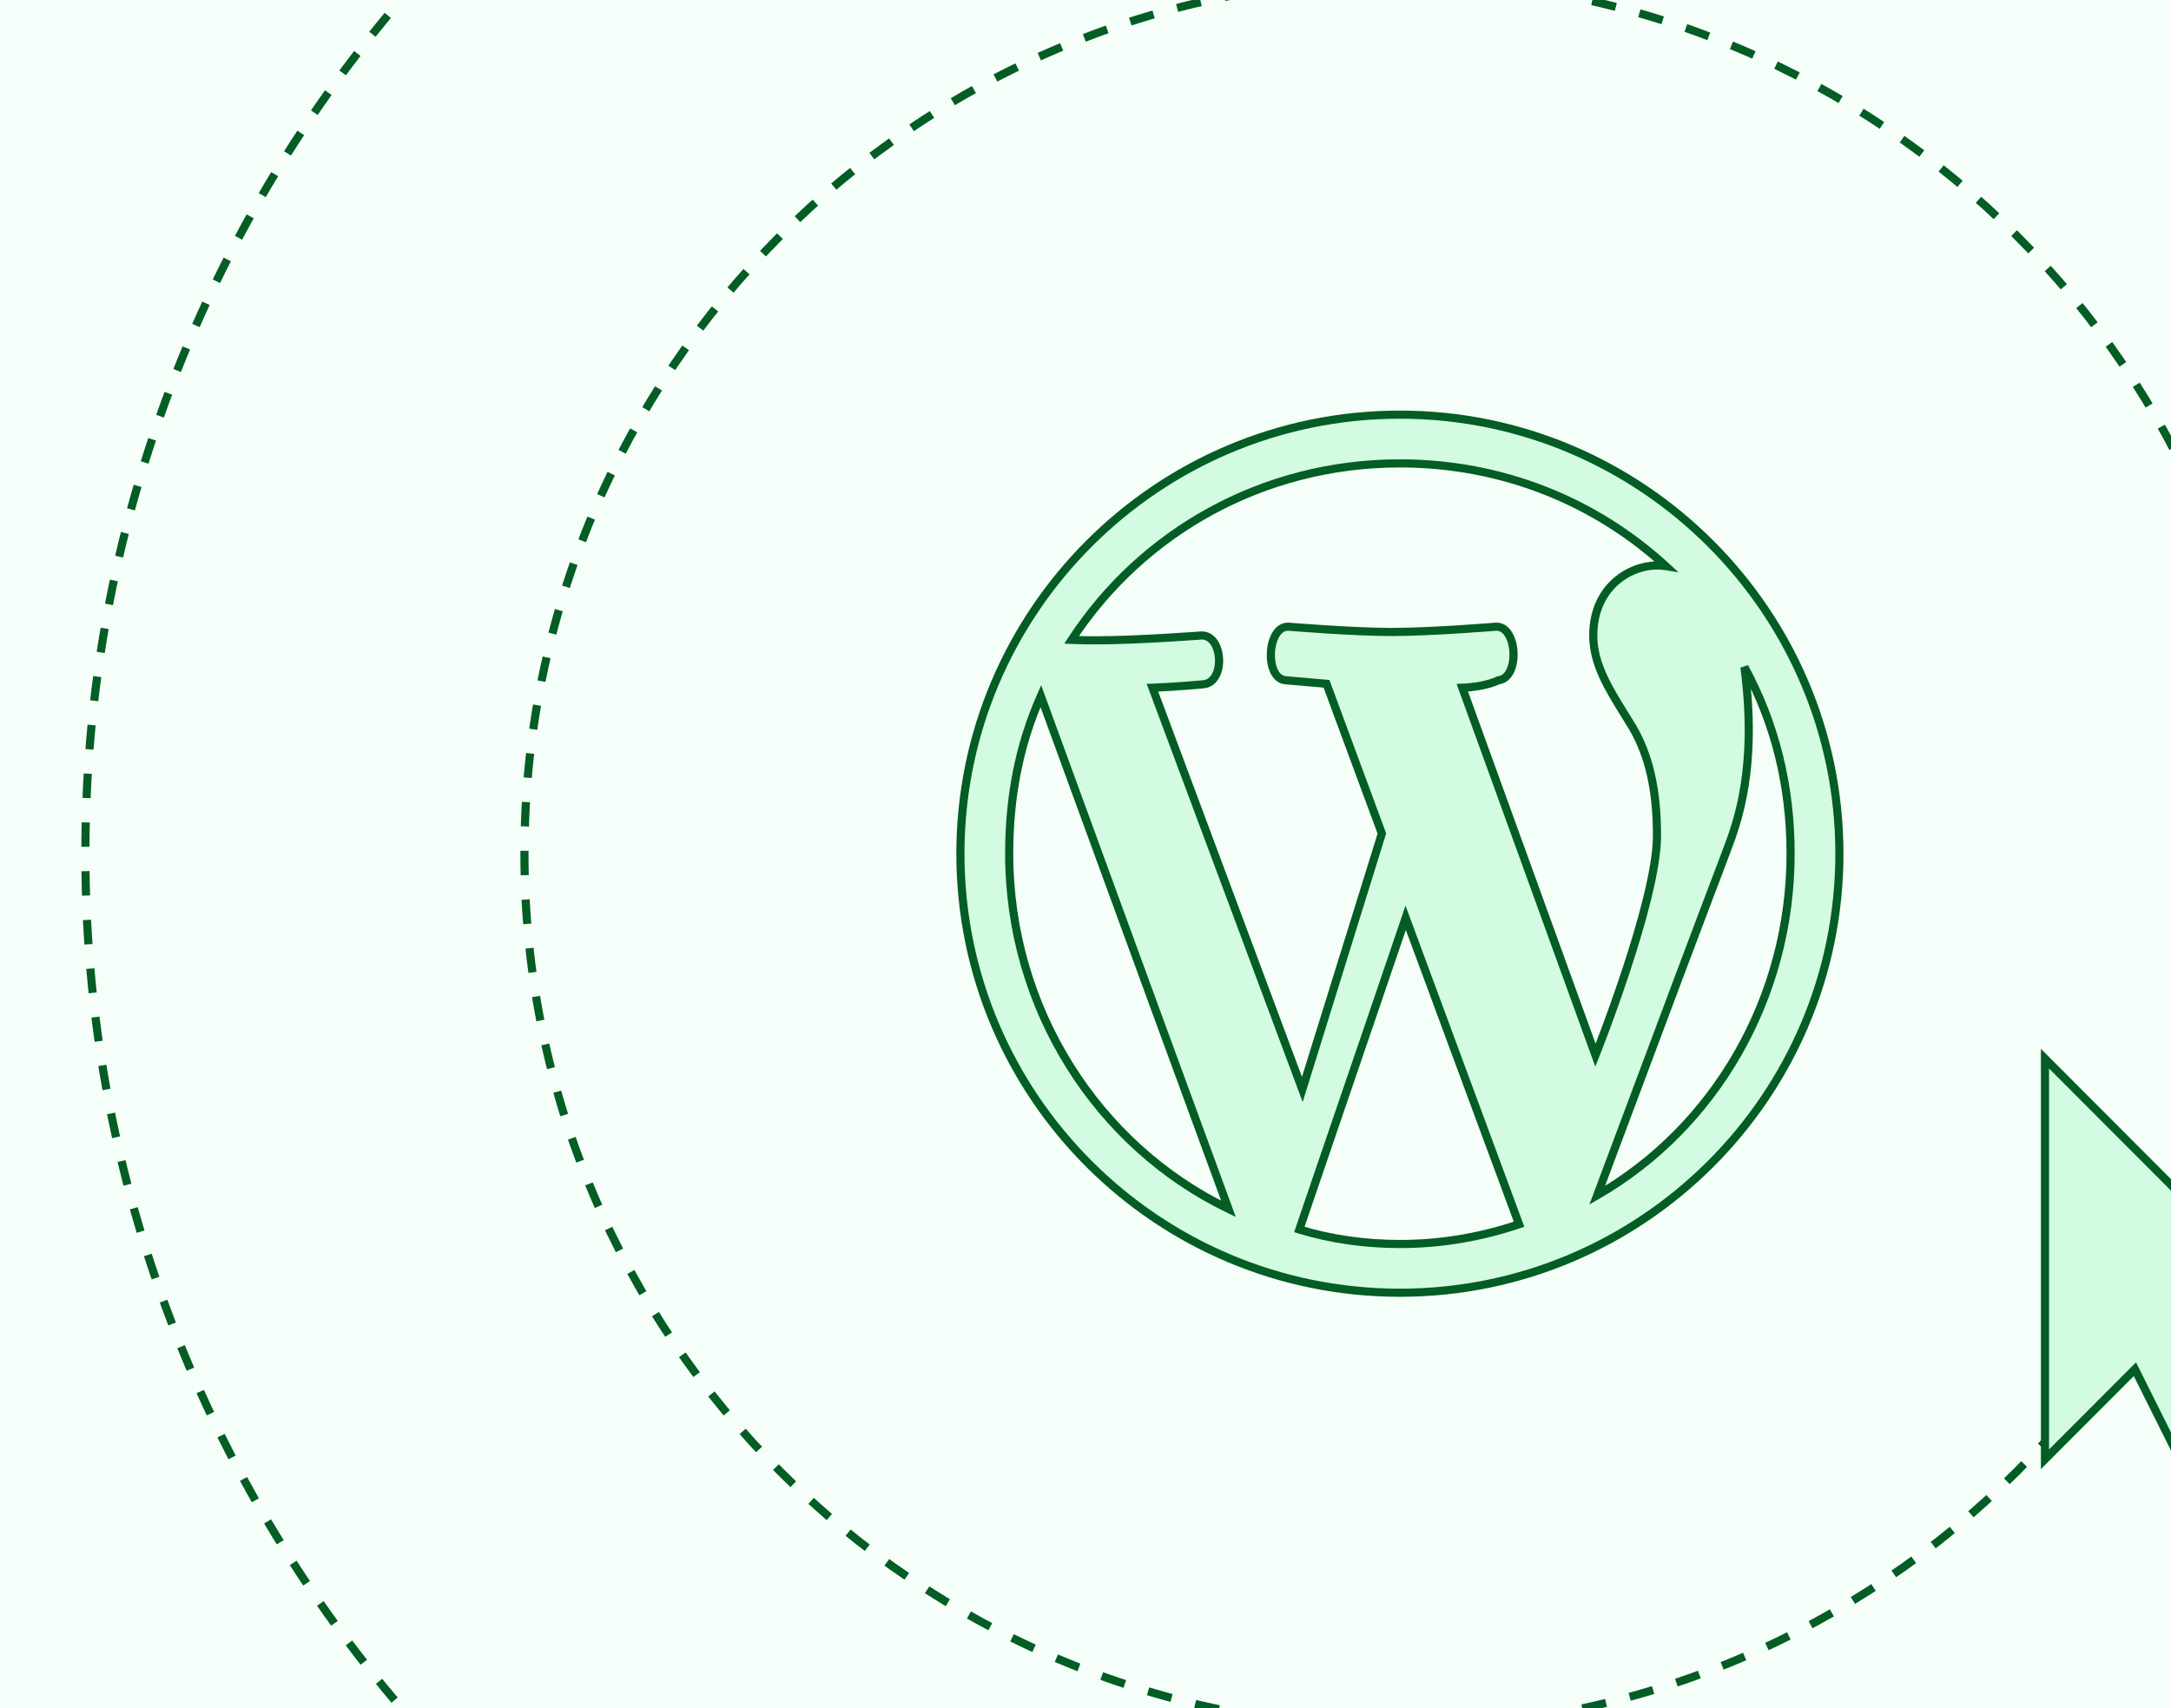
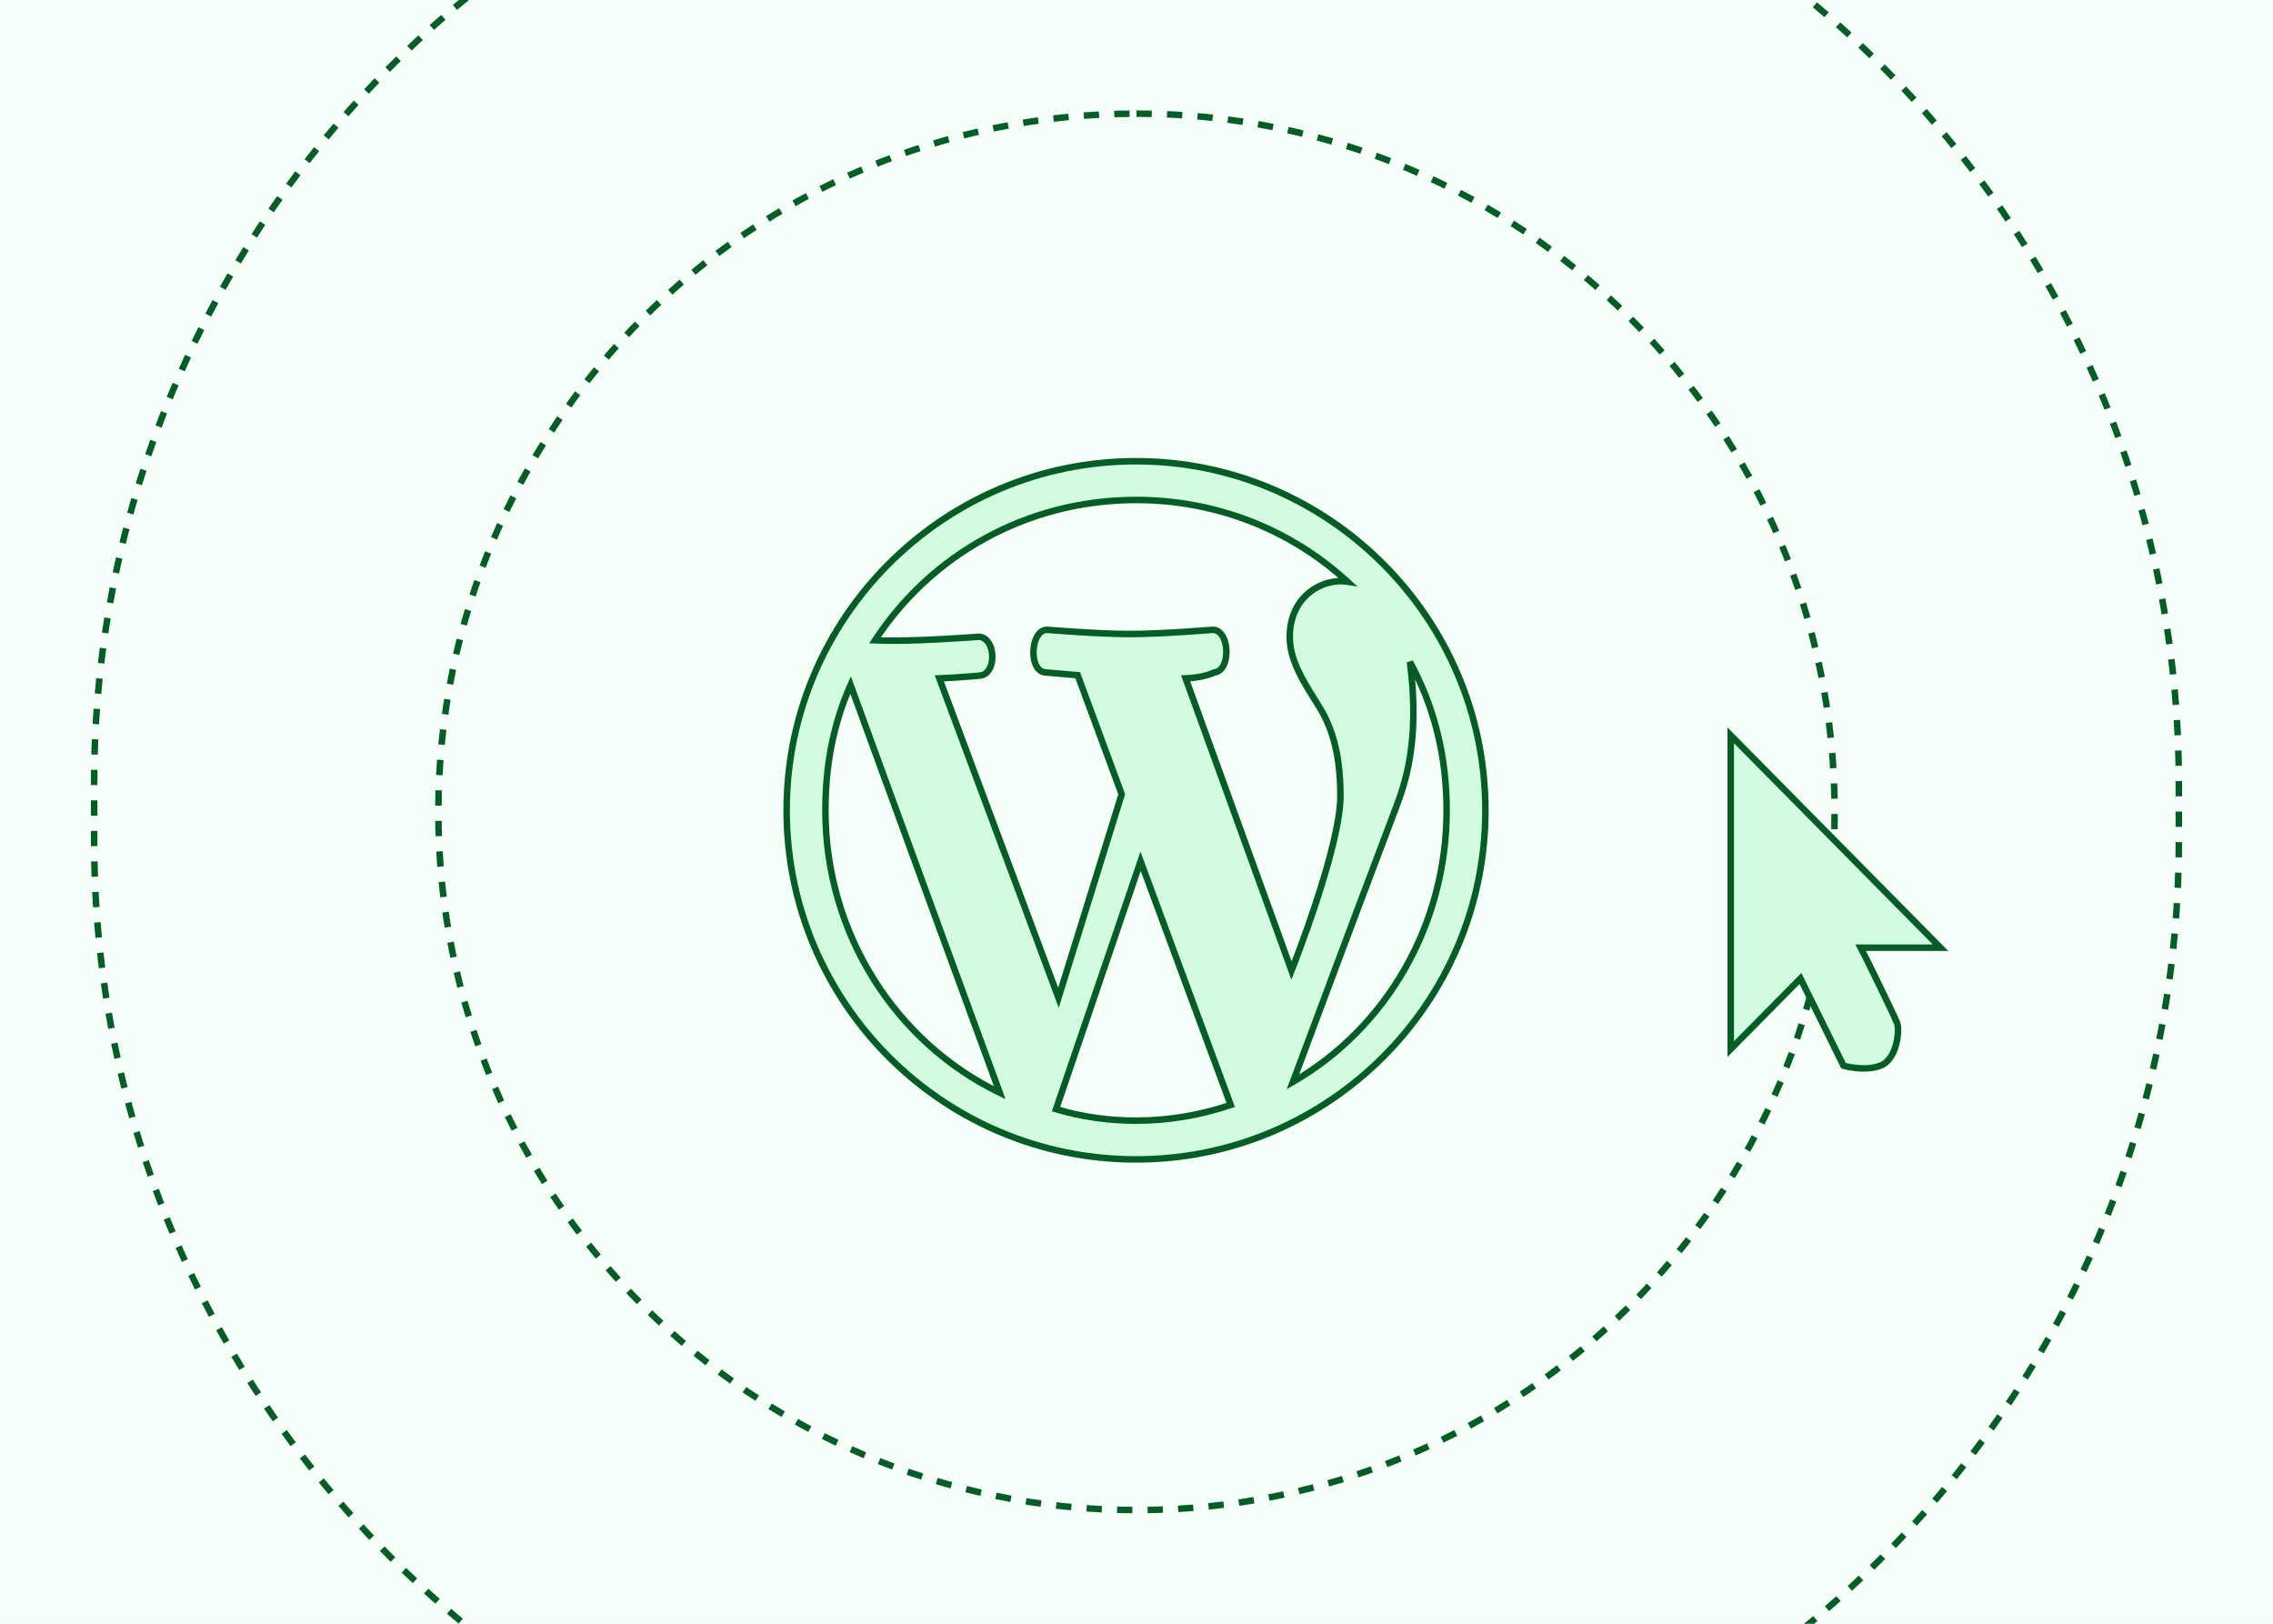
- <svg xmlns="http://www.w3.org/2000/svg" width="267" height="210" viewBox="0 0 267 210" fill="none">
-   <g clip-path="url(#clip0_3199_22256)">
-     <mask id="path-1-inside-1_3199_22256" fill="white">
-       <path d="M0 -10H301V220H0V-10Z" />
-     </mask>
-     <path d="M0 -10H301V220H0V-10Z" fill="#F5FEF8" />
-     <path fill-rule="evenodd" clip-rule="evenodd" d="M226.218 105C226.218 75.246 201.949 51 172.167 51C142.331 51 118.116 75.246 118.116 105C118.116 134.808 142.331 159 172.167 159C201.949 159 226.218 134.808 226.218 105ZM160.166 133.998L141.735 84.588C144.707 84.48 148.059 84.156 148.059 84.156C150.761 83.832 150.437 78.054 147.734 78.162C147.734 78.162 139.897 78.756 134.924 78.756C133.951 78.756 132.924 78.756 131.789 78.702C140.383 65.526 155.247 56.994 172.165 56.994C184.759 56.994 196.218 61.692 204.866 69.63C201.191 69.036 195.948 71.736 195.948 78.162C195.948 81.661 197.813 84.663 199.91 88.039L199.91 88.039C200.208 88.519 200.51 89.005 200.812 89.502C202.704 92.796 203.785 96.846 203.785 102.786C203.785 110.832 196.218 129.786 196.218 129.786L179.841 84.588C182.759 84.48 184.273 83.67 184.273 83.67C186.975 83.4 186.651 76.92 183.948 77.082C183.948 77.082 176.165 77.73 171.084 77.73C166.382 77.73 158.49 77.082 158.49 77.082C155.788 76.92 155.464 83.562 158.166 83.67L163.139 84.102L169.949 102.516L160.166 133.998ZM212.269 104.857C212.251 104.905 212.233 104.953 212.216 105C208.299 115.301 204.412 125.692 200.532 136.061L200.525 136.082L200.508 136.125C199.149 139.758 197.791 143.388 196.433 147.012C210.864 138.696 220.215 122.766 220.215 105C220.215 96.684 218.323 89.016 214.54 82.05C216.166 94.523 213.668 101.147 212.334 104.686C212.312 104.744 212.29 104.801 212.269 104.857ZM151.086 148.686C134.978 140.91 124.114 124.062 124.114 105C124.114 97.98 125.357 91.608 128.006 85.614C129.624 90.043 131.242 94.475 132.861 98.908L132.863 98.912L132.863 98.913C138.921 115.503 144.987 132.111 151.086 148.686ZM186.821 150.576L172.876 112.884C170.307 120.456 167.718 128.029 165.122 135.624C163.349 140.811 161.573 146.008 159.796 151.224C163.688 152.412 167.904 153.006 172.174 153.006C177.308 153.006 182.173 152.142 186.821 150.576Z" fill="#D2FBE1" />
-     <path d="M141.735 84.588L141.716 84.088L141.024 84.114L141.266 84.763L141.735 84.588ZM160.166 133.998L159.698 134.173L160.209 135.544L160.644 134.147L160.166 133.998ZM148.059 84.156L148.107 84.654L148.118 84.653L148.059 84.156ZM147.734 78.162L147.714 77.662L147.705 77.663L147.697 77.664L147.734 78.162ZM131.789 78.702L131.37 78.429L130.894 79.16L131.766 79.202L131.789 78.702ZM204.866 69.63L204.786 70.124L206.433 70.39L205.204 69.262L204.866 69.63ZM199.91 88.039L200.34 87.784L200.334 87.775L199.91 88.039ZM199.91 88.039L199.48 88.294L199.485 88.303L199.91 88.039ZM200.812 89.502L201.246 89.253L201.239 89.242L200.812 89.502ZM196.218 129.786L195.748 129.956L196.195 131.191L196.682 129.972L196.218 129.786ZM179.841 84.588L179.822 84.088L179.137 84.114L179.371 84.758L179.841 84.588ZM184.273 83.67L184.223 83.173L184.124 83.183L184.037 83.229L184.273 83.67ZM183.948 77.082L183.919 76.583L183.907 76.584L183.948 77.082ZM158.49 77.082L158.531 76.584L158.52 76.583L158.49 77.082ZM158.166 83.67L158.209 83.172L158.198 83.171L158.186 83.171L158.166 83.67ZM163.139 84.102L163.608 83.929L163.498 83.631L163.182 83.604L163.139 84.102ZM169.949 102.516L170.427 102.665L170.477 102.502L170.418 102.343L169.949 102.516ZM212.216 105L212.683 105.177L212.684 105.176L212.216 105ZM212.269 104.857L211.801 104.681L211.801 104.681L212.269 104.857ZM200.532 136.061L200.064 135.886L200.064 135.886L200.532 136.061ZM200.525 136.082L200.993 136.257L200.993 136.257L200.525 136.082ZM200.508 136.125L200.04 135.949L200.04 135.949L200.508 136.125ZM196.433 147.012L195.964 146.836L195.476 148.14L196.682 147.445L196.433 147.012ZM214.54 82.05L214.979 81.811L214.044 82.114L214.54 82.05ZM212.334 104.686L211.866 104.51V104.51L212.334 104.686ZM151.086 148.686L150.868 149.137L151.982 149.674L151.555 148.514L151.086 148.686ZM128.006 85.614L128.475 85.443L128.05 84.278L127.548 85.412L128.006 85.614ZM132.861 98.908L133.331 98.737L133.331 98.737L132.861 98.908ZM132.863 98.912L133.333 98.741L133.333 98.741L132.863 98.912ZM132.863 98.913L132.394 99.085L132.394 99.085L132.863 98.913ZM172.876 112.884L173.345 112.71L172.856 111.388L172.403 112.723L172.876 112.884ZM186.821 150.576L186.981 151.05L187.469 150.885L187.29 150.402L186.821 150.576ZM165.122 135.624L165.595 135.785L165.122 135.624ZM159.796 151.224L159.323 151.063L159.156 151.551L159.65 151.702L159.796 151.224ZM172.167 51.5C201.674 51.5 225.718 75.523 225.718 105H226.718C226.718 74.969 202.225 50.5 172.167 50.5V51.5ZM118.616 105C118.616 75.522 142.607 51.5 172.167 51.5V50.5C142.055 50.5 117.616 74.97 117.616 105H118.616ZM172.167 158.5C142.607 158.5 118.616 134.531 118.616 105H117.616C117.616 135.085 142.055 159.5 172.167 159.5V158.5ZM225.718 105C225.718 134.531 201.674 158.5 172.167 158.5V159.5C202.225 159.5 226.718 135.085 226.718 105H225.718ZM141.266 84.763L159.698 134.173L160.634 133.823L142.203 84.413L141.266 84.763ZM148.059 84.156C148.01 83.659 148.01 83.659 148.01 83.659C148.01 83.659 148.01 83.659 148.01 83.659C148.01 83.659 148.01 83.659 148.01 83.659C148.01 83.659 148.009 83.659 148.008 83.659C148.007 83.659 148.004 83.659 148.001 83.659C147.995 83.66 147.985 83.661 147.973 83.662C147.948 83.664 147.911 83.668 147.862 83.672C147.766 83.681 147.624 83.695 147.444 83.71C147.085 83.742 146.575 83.786 145.972 83.833C144.766 83.927 143.193 84.035 141.716 84.088L141.753 85.088C143.249 85.034 144.838 84.925 146.05 84.83C146.657 84.783 147.171 84.739 147.533 84.707C147.714 84.69 147.857 84.677 147.955 84.668C148.004 84.664 148.042 84.66 148.068 84.658C148.08 84.656 148.09 84.655 148.097 84.655C148.1 84.654 148.102 84.654 148.104 84.654C148.105 84.654 148.106 84.654 148.106 84.654C148.106 84.654 148.106 84.654 148.107 84.654C148.107 84.654 148.107 84.654 148.107 84.654C148.107 84.654 148.107 84.654 148.059 84.156ZM147.754 78.662C148.221 78.643 148.6 78.867 148.894 79.292C149.197 79.73 149.387 80.356 149.424 81.025C149.461 81.692 149.342 82.347 149.085 82.835C148.835 83.313 148.473 83.603 147.999 83.66L148.118 84.653C148.996 84.547 149.607 83.993 149.971 83.3C150.329 82.617 150.467 81.773 150.423 80.97C150.378 80.167 150.15 79.349 149.716 78.723C149.274 78.085 148.599 77.627 147.714 77.662L147.754 78.662ZM134.924 79.256C137.426 79.256 140.64 79.107 143.223 78.958C144.515 78.884 145.652 78.81 146.466 78.754C146.873 78.726 147.199 78.703 147.424 78.686C147.536 78.678 147.623 78.672 147.682 78.667C147.712 78.665 147.734 78.664 147.749 78.662C147.757 78.662 147.762 78.661 147.766 78.661C147.768 78.661 147.77 78.661 147.771 78.661C147.771 78.661 147.771 78.661 147.772 78.661C147.772 78.661 147.772 78.661 147.772 78.661C147.772 78.661 147.772 78.661 147.734 78.162C147.697 77.664 147.697 77.664 147.696 77.664C147.696 77.664 147.696 77.664 147.696 77.664C147.696 77.664 147.696 77.664 147.695 77.664C147.694 77.664 147.693 77.664 147.691 77.664C147.687 77.664 147.682 77.665 147.674 77.665C147.659 77.666 147.637 77.668 147.608 77.67C147.55 77.674 147.463 77.681 147.352 77.689C147.128 77.705 146.803 77.728 146.398 77.756C145.587 77.812 144.454 77.886 143.165 77.96C140.586 78.108 137.395 78.256 134.924 78.256V79.256ZM131.766 79.202C132.914 79.256 133.952 79.256 134.924 79.256V78.256C133.95 78.256 132.935 78.256 131.813 78.203L131.766 79.202ZM172.165 56.494C155.075 56.494 140.055 65.114 131.37 78.429L132.208 78.975C140.712 65.938 155.42 57.494 172.165 57.494V56.494ZM205.204 69.262C196.465 61.24 184.886 56.494 172.165 56.494V57.494C184.632 57.494 195.971 62.144 204.528 69.999L205.204 69.262ZM196.448 78.162C196.448 72.079 201.379 69.573 204.786 70.124L204.946 69.136C201.002 68.499 195.448 71.393 195.448 78.162H196.448ZM200.334 87.775C198.219 84.37 196.448 81.493 196.448 78.162H195.448C195.448 81.83 197.406 84.957 199.485 88.303L200.334 87.775ZM200.34 87.784L200.34 87.784L199.48 88.294L199.48 88.294L200.34 87.784ZM201.239 89.242C200.936 88.743 200.632 88.254 200.335 87.775L199.485 88.303C199.783 88.783 200.084 89.268 200.385 89.762L201.239 89.242ZM204.285 102.786C204.285 96.781 203.191 92.64 201.246 89.253L200.379 89.751C202.217 92.952 203.285 96.911 203.285 102.786H204.285ZM196.218 129.786C196.682 129.972 196.682 129.971 196.683 129.971C196.683 129.971 196.683 129.971 196.683 129.971C196.683 129.97 196.683 129.969 196.684 129.968C196.685 129.965 196.686 129.962 196.688 129.957C196.692 129.948 196.697 129.934 196.705 129.916C196.719 129.879 196.74 129.825 196.768 129.754C196.824 129.613 196.906 129.405 197.009 129.137C197.217 128.601 197.513 127.827 197.869 126.874C198.58 124.967 199.528 122.34 200.477 119.46C201.425 116.581 202.375 113.444 203.089 110.518C203.8 107.601 204.285 104.86 204.285 102.786H203.285C203.285 104.736 202.824 107.381 202.117 110.281C201.412 113.172 200.47 116.282 199.527 119.147C198.583 122.011 197.64 124.626 196.932 126.524C196.578 127.473 196.283 128.243 196.077 128.775C195.974 129.041 195.893 129.248 195.838 129.388C195.81 129.458 195.789 129.511 195.775 129.547C195.768 129.565 195.763 129.579 195.759 129.588C195.757 129.592 195.756 129.595 195.755 129.598C195.755 129.599 195.754 129.599 195.754 129.6C195.754 129.6 195.754 129.6 195.754 129.601C195.754 129.601 195.754 129.601 196.218 129.786ZM179.371 84.758L195.748 129.956L196.688 129.616L180.311 84.418L179.371 84.758ZM184.273 83.67C184.037 83.229 184.037 83.229 184.037 83.229C184.037 83.229 184.037 83.229 184.037 83.229C184.038 83.229 184.038 83.229 184.038 83.229C184.038 83.229 184.038 83.229 184.038 83.228C184.038 83.228 184.038 83.229 184.038 83.229C184.036 83.23 184.034 83.231 184.03 83.233C184.021 83.237 184.007 83.244 183.988 83.254C183.948 83.272 183.885 83.301 183.799 83.336C183.628 83.407 183.365 83.506 183.012 83.609C182.306 83.814 181.238 84.036 179.822 84.088L179.859 85.088C181.362 85.032 182.511 84.796 183.291 84.569C183.681 84.455 183.978 84.345 184.182 84.26C184.284 84.218 184.362 84.183 184.417 84.157C184.444 84.144 184.465 84.133 184.48 84.126C184.488 84.122 184.494 84.118 184.499 84.116C184.501 84.115 184.503 84.114 184.505 84.113C184.506 84.112 184.507 84.112 184.507 84.112C184.507 84.112 184.508 84.112 184.508 84.111C184.508 84.111 184.508 84.111 184.508 84.111C184.509 84.111 184.509 84.111 184.273 83.67ZM183.978 77.581C184.415 77.555 184.79 77.782 185.095 78.27C185.406 78.767 185.601 79.481 185.638 80.239C185.676 80.996 185.554 81.739 185.291 82.288C185.031 82.833 184.668 83.128 184.223 83.173L184.322 84.168C185.228 84.077 185.839 83.461 186.193 82.72C186.545 81.983 186.68 81.066 186.637 80.189C186.593 79.314 186.369 78.421 185.943 77.74C185.512 77.05 184.833 76.528 183.919 76.583L183.978 77.581ZM171.084 78.23C173.641 78.23 176.87 78.067 179.453 77.905C180.746 77.824 181.88 77.743 182.69 77.682C183.096 77.652 183.42 77.626 183.644 77.608C183.755 77.6 183.842 77.593 183.9 77.588C183.93 77.585 183.952 77.584 183.967 77.582C183.975 77.582 183.98 77.581 183.984 77.581C183.986 77.581 183.987 77.581 183.988 77.581C183.989 77.581 183.989 77.581 183.99 77.581C183.99 77.58 183.99 77.58 183.99 77.58C183.99 77.58 183.99 77.58 183.948 77.082C183.907 76.584 183.907 76.584 183.907 76.584C183.907 76.584 183.907 76.584 183.907 76.584C183.906 76.584 183.906 76.584 183.906 76.584C183.905 76.584 183.903 76.584 183.902 76.584C183.898 76.585 183.892 76.585 183.885 76.586C183.87 76.587 183.848 76.589 183.819 76.591C183.761 76.596 183.675 76.603 183.564 76.612C183.342 76.629 183.019 76.654 182.615 76.685C181.808 76.745 180.678 76.826 179.39 76.907C176.812 77.069 173.608 77.23 171.084 77.23V78.23ZM158.49 77.082C158.45 77.581 158.45 77.581 158.45 77.581C158.45 77.581 158.45 77.581 158.45 77.581C158.45 77.581 158.451 77.581 158.451 77.581C158.452 77.581 158.454 77.581 158.455 77.581C158.459 77.581 158.465 77.582 158.473 77.582C158.488 77.584 158.51 77.585 158.54 77.588C158.599 77.593 158.687 77.6 158.799 77.608C159.025 77.626 159.352 77.652 159.76 77.682C160.574 77.743 161.71 77.824 162.992 77.905C165.554 78.067 168.716 78.23 171.084 78.23V77.23C168.75 77.23 165.615 77.069 163.056 76.907C161.778 76.826 160.646 76.745 159.834 76.685C159.428 76.654 159.102 76.629 158.878 76.612C158.766 76.603 158.679 76.596 158.62 76.591C158.591 76.589 158.569 76.587 158.554 76.586C158.546 76.585 158.541 76.585 158.537 76.584C158.535 76.584 158.534 76.584 158.533 76.584C158.532 76.584 158.532 76.584 158.532 76.584C158.532 76.584 158.531 76.584 158.531 76.584C158.531 76.584 158.531 76.584 158.49 77.082ZM158.186 83.171C157.756 83.153 157.404 82.887 157.147 82.355C156.886 81.815 156.763 81.069 156.801 80.299C156.838 79.53 157.033 78.8 157.346 78.289C157.654 77.785 158.03 77.555 158.461 77.581L158.52 76.583C157.599 76.528 156.921 77.068 156.493 77.767C156.069 78.459 155.845 79.366 155.802 80.25C155.759 81.135 155.893 82.059 156.247 82.79C156.604 83.528 157.225 84.133 158.146 84.17L158.186 83.171ZM163.182 83.604L158.209 83.172L158.123 84.168L163.096 84.6L163.182 83.604ZM170.418 102.343L163.608 83.929L162.67 84.276L169.48 102.69L170.418 102.343ZM160.644 134.147L170.427 102.665L169.472 102.368L159.689 133.85L160.644 134.147ZM212.684 105.176C212.701 105.129 212.719 105.082 212.737 105.034L211.801 104.681C211.783 104.729 211.765 104.777 211.747 104.824L212.684 105.176ZM201.001 136.236C204.88 125.867 208.767 115.478 212.683 105.177L211.748 104.822C207.831 115.125 203.943 125.517 200.064 135.886L201.001 136.236ZM200.993 136.257L201.001 136.236L200.064 135.886L200.056 135.906L200.993 136.257ZM200.977 136.3L200.993 136.257L200.056 135.906L200.04 135.949L200.977 136.3ZM196.901 147.187C198.259 143.564 199.618 139.933 200.977 136.3L200.04 135.949C198.681 139.583 197.323 143.213 195.964 146.836L196.901 147.187ZM219.715 105C219.715 122.591 210.457 138.354 196.183 146.579L196.682 147.445C211.272 139.038 220.715 122.941 220.715 105H219.715ZM214.1 82.288C217.842 89.177 219.715 96.763 219.715 105H220.715C220.715 96.605 218.805 88.854 214.979 81.811L214.1 82.288ZM212.801 104.863C214.153 101.277 216.676 94.567 215.036 81.985L214.044 82.114C215.656 94.479 213.183 101.017 211.866 104.51L212.801 104.863ZM212.737 105.034C212.758 104.977 212.78 104.92 212.801 104.863L211.866 104.51C211.844 104.568 211.822 104.625 211.801 104.681L212.737 105.034ZM123.614 105C123.614 124.253 134.587 141.276 150.868 149.137L151.303 148.236C135.37 140.544 124.614 123.872 124.614 105H123.614ZM127.548 85.412C124.869 91.477 123.614 97.918 123.614 105H124.614C124.614 98.042 125.846 91.74 128.463 85.816L127.548 85.412ZM133.331 98.737C131.712 94.304 130.094 89.872 128.475 85.443L127.536 85.786C129.154 90.215 130.773 94.647 132.392 99.08L133.331 98.737ZM133.333 98.741L133.331 98.737L132.392 99.08L132.393 99.084L133.333 98.741ZM133.333 98.742L133.333 98.741L132.393 99.084L132.394 99.085L133.333 98.742ZM151.555 148.514C145.456 131.939 139.391 115.331 133.333 98.742L132.394 99.085C138.452 115.674 144.517 132.283 150.616 148.859L151.555 148.514ZM172.407 113.057L186.352 150.749L187.29 150.402L173.345 112.71L172.407 113.057ZM165.595 135.785C168.192 128.19 170.78 120.617 173.35 113.044L172.403 112.723C169.834 120.295 167.245 127.867 164.649 135.462L165.595 135.785ZM160.269 151.385C162.046 146.17 163.822 140.972 165.595 135.785L164.649 135.462C162.876 140.649 161.099 145.847 159.323 151.063L160.269 151.385ZM172.174 152.506C167.949 152.506 163.782 151.918 159.942 150.746L159.65 151.702C163.593 152.906 167.858 153.506 172.174 153.506V152.506ZM186.662 150.102C182.062 151.652 177.251 152.506 172.174 152.506V153.506C177.366 153.506 182.284 152.632 186.981 151.05L186.662 150.102Z" fill="#035D24" />
-     <rect x="64.5" y="-2.5" width="215" height="215" rx="107.5" stroke="#035D24" stroke-dasharray="3 3" />
-     <rect x="10.5" y="-56.5" width="323" height="323" rx="161.5" stroke="#035D24" stroke-dasharray="3 3" />
-     <path d="M262.072 168.897L251.5 179.487V130.209L284.794 163.564H272.96H272.136L272.516 164.295C273.157 165.525 277.226 173.742 277.9 175.362C277.993 175.587 278.064 176.05 278.047 176.687C278.031 177.307 277.933 178.036 277.735 178.76C277.33 180.238 276.55 181.552 275.346 182.031C274.031 182.554 272.503 182.562 271.27 182.424C270.659 182.356 270.134 182.253 269.762 182.168C269.608 182.132 269.48 182.1 269.385 182.075L262.873 169.026L262.562 168.405L262.072 168.897Z" fill="#D2FBE1" stroke="#035D24" />
+ <svg xmlns="http://www.w3.org/2000/svg" width="350" height="250" viewBox="0 0 350 250" fill="none">
+   <g clip-path="url(#clip0_3473_44356)">
+     <rect width="394" height="342" transform="translate(-22 -46)" fill="#F5FEF8" />
+     <path fill-rule="evenodd" clip-rule="evenodd" d="M228.723 124.76C228.723 95.145 204.567 71.013 174.925 71.013C145.228 71.013 121.127 95.145 121.127 124.76C121.127 154.428 145.228 178.507 174.925 178.507C204.567 178.507 228.723 154.428 228.723 124.76ZM162.984 153.623L144.639 104.444C147.598 104.336 150.933 104.014 150.933 104.014C153.623 103.691 153.3 97.941 150.611 98.048C150.611 98.048 142.81 98.639 137.861 98.639C136.892 98.639 135.87 98.639 134.74 98.585C143.294 85.471 158.089 76.979 174.927 76.979C187.462 76.979 198.867 81.655 207.475 89.556C203.817 88.965 198.598 91.652 198.598 98.048C198.598 101.531 200.455 104.519 202.542 107.879C202.838 108.356 203.139 108.84 203.44 109.335C205.323 112.613 206.399 116.645 206.399 122.557C206.399 130.565 198.867 149.43 198.867 149.43L182.567 104.444C185.472 104.336 186.978 103.53 186.978 103.53C189.668 103.261 189.345 96.812 186.655 96.973C186.655 96.973 178.908 97.618 173.851 97.618C169.171 97.618 161.316 96.973 161.316 96.973C158.626 96.812 158.304 103.423 160.994 103.53L165.943 103.96L172.722 122.288L162.984 153.623ZM214.911 124.447L214.87 124.556L214.793 124.759C210.897 135.008 207.029 145.345 203.17 155.662L203.165 155.674L203.164 155.676L203.16 155.689L203.146 155.724C201.792 159.345 200.438 162.964 199.084 166.575C213.448 158.298 222.755 142.442 222.755 124.759C222.755 116.482 220.872 108.85 217.107 101.917C218.725 114.332 216.239 120.925 214.911 124.447ZM153.943 168.241C137.911 160.501 127.098 143.732 127.098 124.759C127.098 117.772 128.335 111.43 130.971 105.464C132.582 109.873 134.193 114.284 135.804 118.697L135.805 118.7L135.807 118.704C141.836 135.214 147.873 151.744 153.943 168.241ZM189.508 170.122L175.628 132.606C173.071 140.143 170.495 147.68 167.911 155.239C166.146 160.402 164.378 165.576 162.609 170.767C166.483 171.949 170.679 172.541 174.929 172.541C180.04 172.541 184.882 171.681 189.508 170.122Z" fill="#D2FBE1" />
+     <path d="M144.639 104.444L144.621 103.944L143.928 103.969L144.171 104.619L144.639 104.444ZM162.984 153.623L162.516 153.797L163.027 155.169L163.462 153.771L162.984 153.623ZM150.933 104.014L150.982 104.512L150.993 104.51L150.933 104.014ZM150.611 98.048L150.591 97.548L150.582 97.549L150.573 97.549L150.611 98.048ZM134.74 98.585L134.321 98.312L133.845 99.043L134.716 99.085L134.74 98.585ZM207.475 89.556L207.395 90.049L209.042 90.316L207.813 89.188L207.475 89.556ZM202.542 107.879L202.966 107.615L202.542 107.879ZM203.44 109.335L203.874 109.086L203.867 109.075L203.44 109.335ZM198.867 149.43L198.397 149.601L198.845 150.835L199.332 149.616L198.867 149.43ZM182.567 104.444L182.548 103.944L181.863 103.97L182.096 104.614L182.567 104.444ZM186.978 103.53L186.928 103.033L186.83 103.043L186.742 103.089L186.978 103.53ZM186.655 96.973L186.625 96.474L186.614 96.475L186.655 96.973ZM161.316 96.973L161.357 96.475L161.346 96.474L161.316 96.973ZM160.994 103.53L161.037 103.032L161.025 103.031L161.014 103.031L160.994 103.53ZM165.943 103.96L166.412 103.787L166.302 103.489L165.986 103.462L165.943 103.96ZM172.722 122.288L173.199 122.436L173.249 122.274L173.19 122.115L172.722 122.288ZM214.87 124.556L214.402 124.379L214.402 124.38L214.87 124.556ZM214.911 124.447L214.443 124.271L214.443 124.271L214.911 124.447ZM214.793 124.759L215.261 124.937L215.261 124.936L214.793 124.759ZM203.17 155.662L203.638 155.837L203.638 155.837L203.17 155.662ZM203.165 155.674L202.697 155.499L202.696 155.501L203.165 155.674ZM203.164 155.676L203.633 155.851L203.633 155.849L203.164 155.676ZM203.16 155.689L203.628 155.864L203.628 155.864L203.16 155.689ZM203.146 155.724L202.678 155.549L202.678 155.549L203.146 155.724ZM199.084 166.575L198.616 166.399L198.127 167.703L199.334 167.008L199.084 166.575ZM217.107 101.917L217.546 101.678L216.611 101.982L217.107 101.917ZM153.943 168.241L153.725 168.691L154.839 169.229L154.412 168.068L153.943 168.241ZM130.971 105.464L131.441 105.293L131.015 104.128L130.514 105.262L130.971 105.464ZM135.804 118.697L135.335 118.868L135.335 118.869L135.804 118.697ZM135.805 118.7L136.275 118.529L136.275 118.528L135.805 118.7ZM135.807 118.704L135.337 118.875L135.337 118.875L135.807 118.704ZM175.628 132.606L176.097 132.433L175.608 131.11L175.155 132.446L175.628 132.606ZM189.508 170.122L189.668 170.596L190.156 170.431L189.977 169.948L189.508 170.122ZM167.911 155.239L167.438 155.077L167.911 155.239ZM162.609 170.767L162.136 170.606L161.97 171.094L162.463 171.245L162.609 170.767ZM174.925 71.513C204.292 71.513 228.223 95.422 228.223 124.76H229.223C229.223 94.869 204.843 70.513 174.925 70.513V71.513ZM121.627 124.76C121.627 95.421 145.504 71.513 174.925 71.513V70.513C144.952 70.513 120.627 94.869 120.627 124.76H121.627ZM174.925 178.007C145.504 178.007 121.627 154.152 121.627 124.76H120.627C120.627 154.705 144.953 179.007 174.925 179.007V178.007ZM228.223 124.76C228.223 154.151 204.292 178.007 174.925 178.007V179.007C204.843 179.007 229.223 154.705 229.223 124.76H228.223ZM144.171 104.619L162.516 153.797L163.453 153.448L145.108 104.269L144.171 104.619ZM150.933 104.014C150.885 103.516 150.885 103.516 150.885 103.516C150.885 103.516 150.885 103.516 150.885 103.516C150.885 103.516 150.885 103.516 150.885 103.516C150.884 103.516 150.884 103.516 150.883 103.516C150.882 103.517 150.879 103.517 150.876 103.517C150.87 103.518 150.86 103.519 150.848 103.52C150.823 103.522 150.786 103.526 150.738 103.53C150.642 103.539 150.5 103.552 150.322 103.568C149.964 103.6 149.457 103.643 148.857 103.69C147.656 103.784 146.09 103.891 144.621 103.944L144.657 104.944C146.147 104.889 147.728 104.781 148.935 104.687C149.539 104.64 150.05 104.596 150.41 104.564C150.59 104.548 150.733 104.535 150.831 104.526C150.879 104.521 150.917 104.518 150.942 104.515C150.955 104.514 150.965 104.513 150.971 104.513C150.975 104.512 150.977 104.512 150.979 104.512C150.98 104.512 150.98 104.512 150.981 104.512C150.981 104.512 150.981 104.512 150.981 104.512C150.981 104.512 150.981 104.512 150.981 104.512C150.981 104.512 150.982 104.512 150.933 104.014ZM150.631 98.548C151.094 98.529 151.47 98.752 151.763 99.174C152.064 99.609 152.254 100.232 152.29 100.897C152.327 101.562 152.208 102.213 151.953 102.698C151.704 103.173 151.345 103.461 150.874 103.517L150.993 104.51C151.867 104.406 152.476 103.854 152.839 103.163C153.196 102.483 153.333 101.642 153.289 100.842C153.245 100.043 153.017 99.228 152.585 98.605C152.145 97.969 151.472 97.513 150.591 97.548L150.631 98.548ZM137.861 99.139C140.35 99.139 143.55 98.991 146.12 98.843C147.407 98.769 148.539 98.695 149.349 98.639C149.754 98.611 150.078 98.588 150.302 98.572C150.414 98.564 150.5 98.558 150.559 98.553C150.588 98.551 150.61 98.549 150.625 98.548C150.633 98.548 150.639 98.547 150.643 98.547C150.644 98.547 150.646 98.547 150.647 98.547C150.647 98.547 150.648 98.547 150.648 98.547C150.648 98.547 150.648 98.547 150.648 98.547C150.648 98.547 150.648 98.547 150.611 98.048C150.573 97.549 150.573 97.549 150.573 97.549C150.573 97.549 150.573 97.549 150.573 97.549C150.572 97.549 150.572 97.549 150.571 97.549C150.571 97.55 150.569 97.55 150.567 97.55C150.564 97.55 150.558 97.55 150.551 97.551C150.536 97.552 150.514 97.554 150.485 97.556C150.427 97.56 150.341 97.567 150.23 97.575C150.007 97.591 149.684 97.614 149.28 97.642C148.473 97.697 147.345 97.771 146.063 97.844C143.496 97.992 140.32 98.139 137.861 98.139V99.139ZM134.716 99.085C135.86 99.139 136.893 99.139 137.861 99.139V98.139C136.891 98.139 135.88 98.139 134.764 98.086L134.716 99.085ZM174.927 76.479C157.916 76.479 142.966 85.059 134.321 98.312L135.159 98.859C143.622 85.883 158.261 77.479 174.927 77.479V76.479ZM207.813 89.188C199.115 81.203 187.589 76.479 174.927 76.479V77.479C187.335 77.479 198.62 82.107 207.137 89.924L207.813 89.188ZM199.098 98.048C199.098 91.995 204.005 89.502 207.395 90.049L207.555 89.062C203.628 88.428 198.098 91.309 198.098 98.048H199.098ZM202.966 107.615C200.861 104.226 199.098 101.362 199.098 98.048H198.098C198.098 101.699 200.048 104.812 202.117 108.143L202.966 107.615ZM203.867 109.075C203.565 108.578 203.263 108.092 202.966 107.615L202.117 108.143C202.414 108.62 202.713 109.103 203.013 109.595L203.867 109.075ZM206.899 122.557C206.899 116.58 205.81 112.458 203.874 109.086L203.007 109.584C204.836 112.769 205.899 116.709 205.899 122.557H206.899ZM198.867 149.43C199.332 149.616 199.332 149.616 199.332 149.615C199.332 149.615 199.332 149.615 199.332 149.615C199.332 149.614 199.333 149.613 199.333 149.612C199.334 149.61 199.335 149.606 199.337 149.601C199.341 149.592 199.346 149.578 199.354 149.56C199.368 149.524 199.389 149.47 199.417 149.4C199.473 149.259 199.554 149.051 199.657 148.785C199.864 148.251 200.159 147.481 200.513 146.532C201.22 144.634 202.164 142.019 203.108 139.153C204.052 136.287 204.998 133.165 205.708 130.253C206.416 127.349 206.899 124.621 206.899 122.557H205.899C205.899 124.497 205.44 127.13 204.736 130.016C204.035 132.893 203.097 135.988 202.158 138.84C201.219 141.691 200.28 144.293 199.576 146.183C199.223 147.127 198.93 147.894 198.725 148.423C198.622 148.688 198.541 148.894 198.487 149.033C198.459 149.103 198.438 149.156 198.424 149.192C198.417 149.209 198.412 149.223 198.408 149.232C198.406 149.236 198.405 149.24 198.404 149.242C198.404 149.243 198.403 149.244 198.403 149.244C198.403 149.244 198.403 149.245 198.403 149.245C198.403 149.245 198.403 149.245 198.867 149.43ZM182.096 104.614L198.397 149.601L199.337 149.26L183.037 104.274L182.096 104.614ZM186.978 103.53C186.742 103.089 186.742 103.089 186.742 103.089C186.742 103.089 186.743 103.089 186.743 103.089C186.743 103.089 186.743 103.089 186.743 103.089C186.743 103.089 186.743 103.089 186.743 103.089C186.744 103.089 186.743 103.089 186.743 103.089C186.742 103.09 186.739 103.091 186.735 103.093C186.727 103.097 186.713 103.104 186.693 103.113C186.654 103.132 186.591 103.161 186.506 103.196C186.335 103.266 186.074 103.364 185.722 103.467C185.019 103.671 183.957 103.892 182.548 103.944L182.585 104.944C184.081 104.888 185.224 104.653 186.001 104.427C186.389 104.314 186.686 104.204 186.888 104.12C186.99 104.078 187.068 104.043 187.122 104.017C187.149 104.004 187.17 103.993 187.186 103.986C187.193 103.982 187.2 103.979 187.204 103.976C187.207 103.975 187.209 103.974 187.21 103.973C187.211 103.973 187.212 103.972 187.212 103.972C187.213 103.972 187.213 103.972 187.213 103.971C187.213 103.971 187.213 103.971 187.214 103.971C187.214 103.971 187.214 103.971 186.978 103.53ZM186.685 97.472C187.119 97.446 187.491 97.671 187.795 98.157C188.104 98.651 188.297 99.361 188.335 100.115C188.372 100.869 188.251 101.607 187.99 102.154C187.731 102.695 187.37 102.989 186.928 103.033L187.028 104.028C187.931 103.938 188.539 103.324 188.892 102.585C189.242 101.852 189.377 100.938 189.333 100.066C189.29 99.194 189.067 98.305 188.643 97.627C188.213 96.94 187.537 96.419 186.625 96.474L186.685 97.472ZM173.851 98.118C176.396 98.118 179.61 97.956 182.181 97.795C183.468 97.714 184.596 97.633 185.403 97.572C185.807 97.542 186.13 97.517 186.352 97.499C186.463 97.49 186.549 97.483 186.608 97.479C186.637 97.476 186.659 97.475 186.674 97.473C186.681 97.473 186.687 97.472 186.691 97.472C186.693 97.472 186.694 97.472 186.695 97.472C186.696 97.471 186.696 97.471 186.696 97.471C186.696 97.471 186.696 97.471 186.697 97.471C186.697 97.471 186.697 97.471 186.655 96.973C186.614 96.475 186.614 96.475 186.614 96.475C186.614 96.475 186.613 96.475 186.613 96.475C186.613 96.475 186.613 96.475 186.612 96.475C186.611 96.475 186.61 96.475 186.608 96.475C186.605 96.475 186.599 96.476 186.592 96.477C186.577 96.478 186.555 96.48 186.526 96.482C186.469 96.487 186.383 96.494 186.273 96.502C186.052 96.52 185.73 96.545 185.328 96.575C184.525 96.636 183.4 96.716 182.118 96.796C179.552 96.958 176.363 97.118 173.851 97.118V98.118ZM161.316 96.973C161.275 97.471 161.276 97.471 161.276 97.471C161.276 97.471 161.276 97.471 161.276 97.471C161.276 97.471 161.276 97.472 161.277 97.472C161.278 97.472 161.279 97.472 161.281 97.472C161.285 97.472 161.291 97.473 161.299 97.473C161.314 97.475 161.336 97.476 161.366 97.479C161.425 97.483 161.512 97.49 161.624 97.499C161.848 97.517 162.174 97.542 162.58 97.572C163.39 97.633 164.52 97.714 165.797 97.794C168.347 97.956 171.494 98.118 173.851 98.118V97.118C171.528 97.118 168.408 96.958 165.86 96.796C164.588 96.716 163.462 96.636 162.654 96.575C162.25 96.545 161.926 96.52 161.702 96.502C161.591 96.493 161.504 96.487 161.446 96.482C161.417 96.48 161.394 96.478 161.38 96.477C161.372 96.476 161.367 96.475 161.363 96.475C161.361 96.475 161.36 96.475 161.359 96.475C161.358 96.475 161.358 96.475 161.358 96.475C161.357 96.475 161.357 96.475 161.357 96.475C161.357 96.475 161.357 96.475 161.316 96.973ZM161.014 103.031C160.587 103.014 160.237 102.75 159.981 102.22C159.721 101.683 159.599 100.941 159.637 100.175C159.674 99.41 159.868 98.683 160.179 98.175C160.486 97.674 160.859 97.447 161.286 97.472L161.346 96.474C160.429 96.419 159.753 96.957 159.326 97.653C158.904 98.343 158.681 99.246 158.638 100.126C158.595 101.007 158.729 101.927 159.081 102.655C159.437 103.39 160.056 103.993 160.974 104.03L161.014 103.031ZM165.986 103.462L161.037 103.032L160.95 104.028L165.9 104.458L165.986 103.462ZM173.19 122.115L166.412 103.787L165.474 104.134L172.253 122.461L173.19 122.115ZM163.462 153.771L173.199 122.436L172.244 122.14L162.507 153.474L163.462 153.771ZM215.338 124.732L215.379 124.624L214.443 124.271L214.402 124.379L215.338 124.732ZM215.261 124.936L215.338 124.732L214.402 124.38L214.325 124.583L215.261 124.936ZM203.638 155.837C207.498 145.52 211.364 135.185 215.261 124.937L214.326 124.582C210.429 134.832 206.561 145.17 202.701 155.486L203.638 155.837ZM203.633 155.85L203.638 155.837L202.701 155.486L202.697 155.499L203.633 155.85ZM203.633 155.849L203.634 155.847L202.696 155.501L202.695 155.503L203.633 155.849ZM203.628 155.864L203.633 155.851L202.696 155.501L202.691 155.514L203.628 155.864ZM203.615 155.9L203.628 155.864L202.691 155.514L202.678 155.549L203.615 155.9ZM199.552 166.75C200.906 163.139 202.26 159.52 203.615 155.9L202.678 155.549C201.323 159.17 199.97 162.788 198.616 166.399L199.552 166.75ZM222.255 124.759C222.255 142.267 213.041 157.955 198.835 166.142L199.334 167.008C213.856 158.64 223.255 142.618 223.255 124.759H222.255ZM216.667 102.156C220.391 109.012 222.255 116.561 222.255 124.759H223.255C223.255 116.404 221.354 108.689 217.546 101.678L216.667 102.156ZM215.379 124.624C216.724 121.055 219.235 114.376 217.602 101.852L216.611 101.982C218.215 114.288 215.754 120.795 214.443 124.271L215.379 124.624ZM126.598 124.759C126.598 143.923 137.52 160.867 153.725 168.691L154.16 167.791C138.303 160.135 127.598 143.542 127.598 124.759H126.598ZM130.514 105.262C127.847 111.299 126.598 117.711 126.598 124.759H127.598C127.598 117.834 128.823 111.562 131.428 105.666L130.514 105.262ZM136.274 118.525C134.663 114.113 133.052 109.702 131.441 105.293L130.501 105.636C132.112 110.045 133.723 114.456 135.335 118.868L136.274 118.525ZM136.275 118.528L136.274 118.525L135.335 118.869L135.336 118.872L136.275 118.528ZM136.277 118.533L136.275 118.529L135.336 118.871L135.337 118.875L136.277 118.533ZM154.412 168.068C148.342 151.572 142.306 135.043 136.277 118.532L135.337 118.875C141.367 135.386 147.403 151.916 153.474 168.414L154.412 168.068ZM175.16 132.78L189.039 170.295L189.977 169.948L176.097 132.433L175.16 132.78ZM168.384 155.401C170.968 147.842 173.545 140.304 176.102 132.767L175.155 132.446C172.598 139.982 170.022 147.518 167.438 155.077L168.384 155.401ZM163.083 170.928C164.851 165.737 166.619 160.564 168.384 155.401L167.438 155.077C165.673 160.24 163.905 165.414 162.136 170.606L163.083 170.928ZM174.929 172.041C170.724 172.041 166.578 171.456 162.755 170.289L162.463 171.245C166.388 172.443 170.634 173.041 174.929 173.041V172.041ZM189.349 169.648C184.77 171.191 179.982 172.041 174.929 172.041V173.041C180.097 173.041 184.993 172.171 189.668 170.596L189.349 169.648Z" fill="#035D24" />
+     <rect x="67.5" y="17.5" width="215" height="215" rx="107.5" stroke="#035D24" stroke-dasharray="2.35 2.35" />
+     <rect x="14.5" y="-35.5" width="321" height="321" rx="156.022" stroke="#035D24" stroke-dasharray="2.35 2.35" />
+     <path d="M276.743 151.153L266.5 161.521V113.218L298.803 145.914H287.332H286.512L286.888 146.643C287.51 147.851 291.463 155.915 292.117 157.505C292.208 157.725 292.276 158.179 292.26 158.804C292.244 159.412 292.149 160.127 291.957 160.837C291.563 162.288 290.806 163.573 289.643 164.041C288.37 164.553 286.89 164.561 285.693 164.426C285.1 164.359 284.591 164.258 284.23 164.174C284.084 164.141 283.963 164.11 283.871 164.085L277.547 151.283L277.236 150.654L276.743 151.153Z" fill="#D2FBE1" stroke="#035D24" />
  </g>
-   <path d="M301 219H0V221H301V219Z" fill="#D9D9D9" mask="url(#path-1-inside-1_3199_22256)" />
  <defs>
-     <clipPath id="clip0_3199_22256">
-       <path d="M0 -10H301V220H0V-10Z" fill="white" />
+     <clipPath id="clip0_3473_44356">
+       <rect width="350" height="250" fill="white" />
    </clipPath>
  </defs>
</svg>
